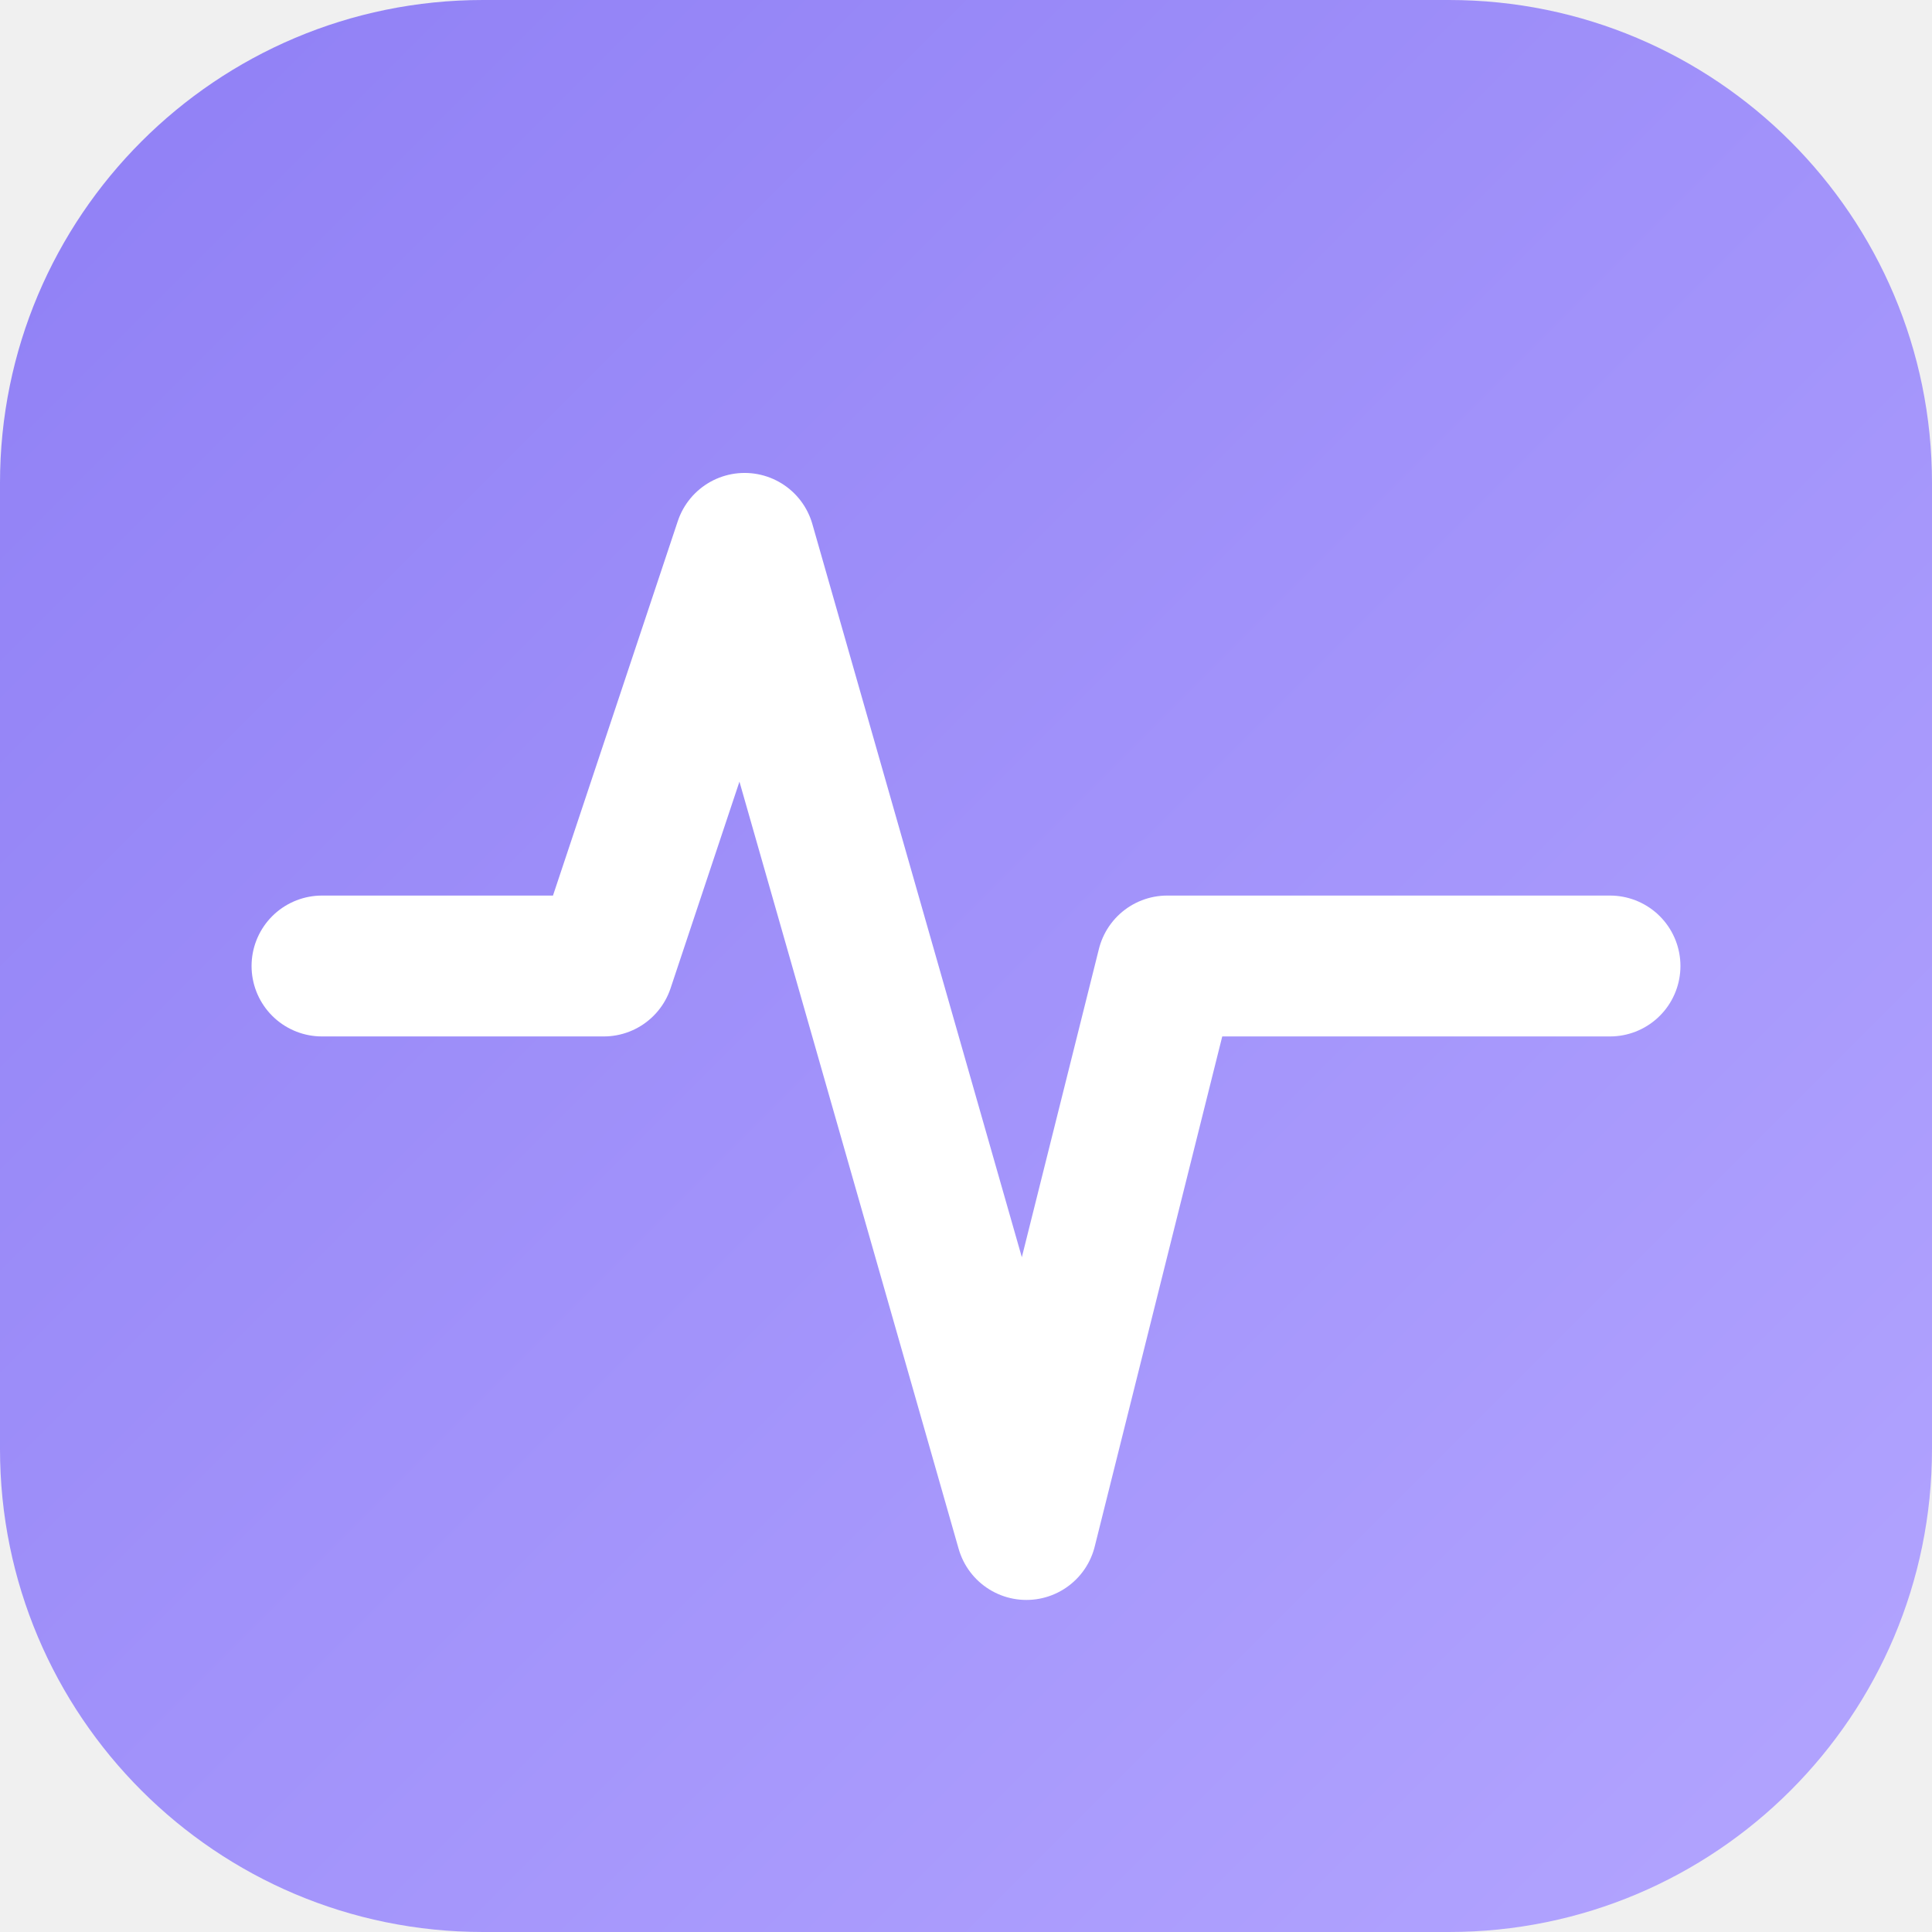
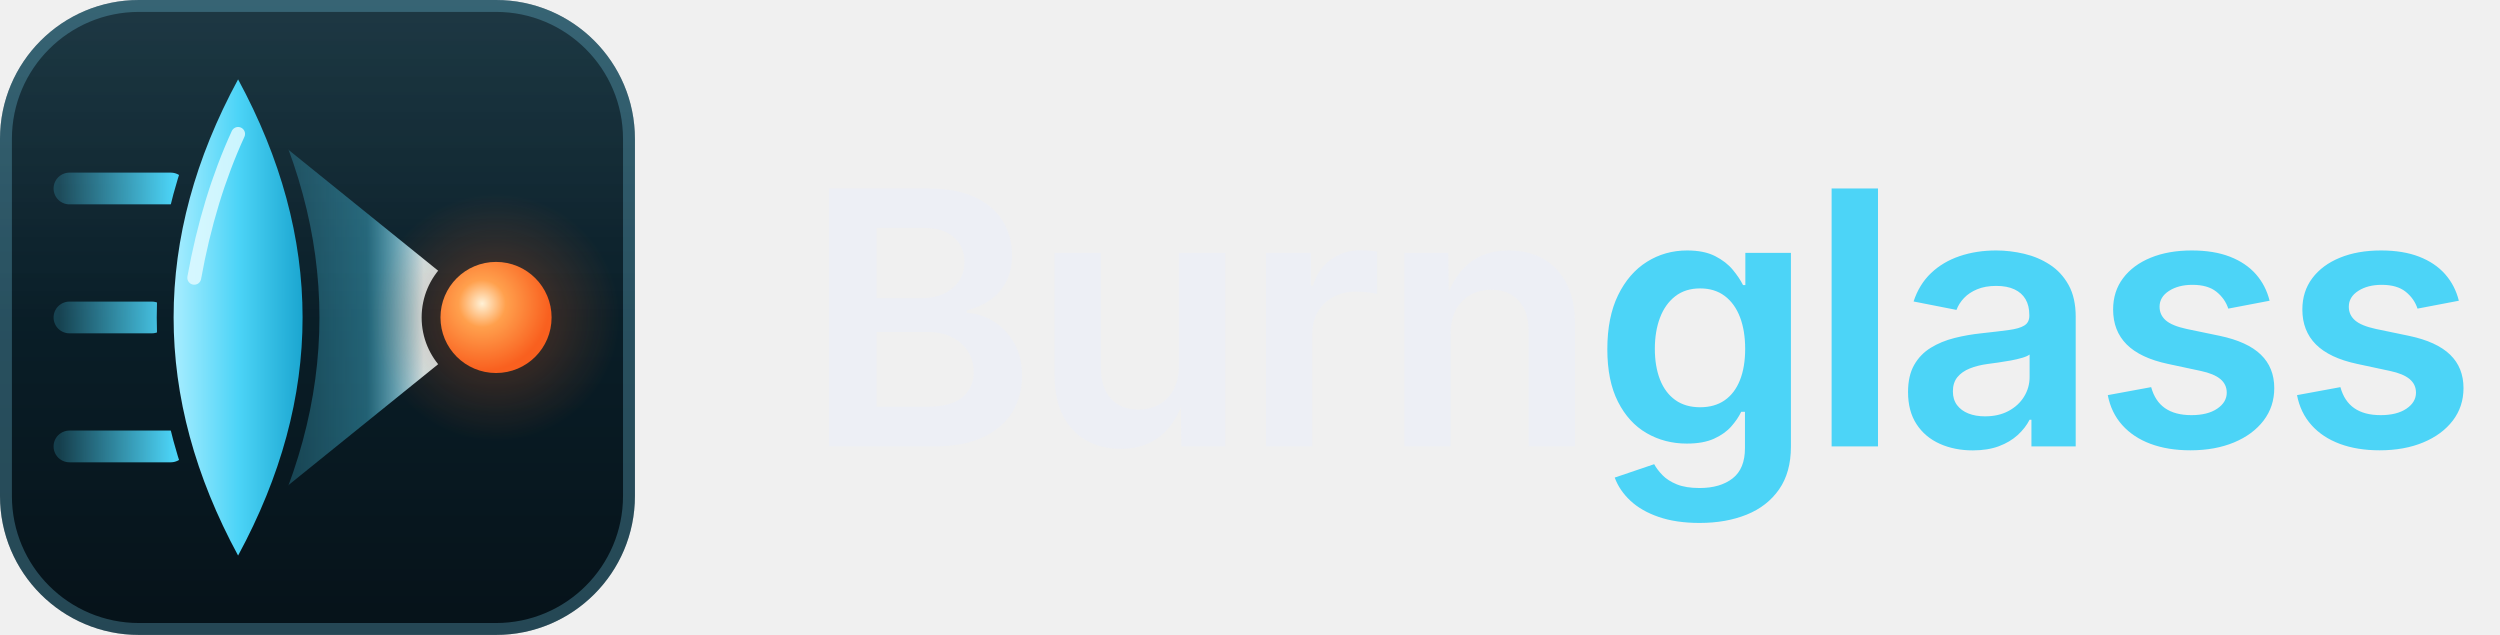
- <svg xmlns="http://www.w3.org/2000/svg" width="96" height="96" viewBox="0 0 96 96" fill="none">
+ <svg xmlns="http://www.w3.org/2000/svg" viewBox="0 0 252 64" width="1008" height="256">
  <defs>
-     <linearGradient id="pulse-bg" x1="0" y1="0" x2="96" y2="96" gradientUnits="userSpaceOnUse">
-       <stop stop-color="#8F7FF5" />
-       <stop offset="1" stop-color="#B3A5FF" />
+     <linearGradient id="lkT" x1="0" y1="0" x2="0" y2="1">
+       <stop offset="0" stop-color="#0d2a36" />
+       <stop offset="1" stop-color="#061219" />
    </linearGradient>
+     <linearGradient id="lkS" x1="0" y1="0" x2="0" y2="1">
+       <stop offset="0" stop-color="#ffffff" stop-opacity=".07" />
+       <stop offset=".5" stop-color="#ffffff" stop-opacity="0" />
+     </linearGradient>
+     <linearGradient id="lkB" gradientUnits="userSpaceOnUse" x1="24" y1="0" x2="50" y2="0">
+       <stop offset="0" stop-color="#4cd4f7" stop-opacity=".14" />
+       <stop offset=".5" stop-color="#4cd4f7" stop-opacity=".38" />
+       <stop offset=".72" stop-color="#e2faff" stop-opacity=".9" />
+     </linearGradient>
+     <linearGradient id="lkR" gradientUnits="userSpaceOnUse" x1="6" y1="0" x2="17.5" y2="0">
+       <stop offset="0" stop-color="#4cd4f7" stop-opacity=".2" />
+       <stop offset="1" stop-color="#4cd4f7" />
+     </linearGradient>
+     <linearGradient id="lkL" gradientUnits="userSpaceOnUse" x1="17.5" y1="0" x2="30.5" y2="0">
+       <stop offset="0" stop-color="#a8edff" />
+       <stop offset=".5" stop-color="#4cd4f7" />
+       <stop offset="1" stop-color="#1ba6d0" />
+     </linearGradient>
+     <radialGradient id="lkE" cx="48.6" cy="30.6" r="6.8" gradientUnits="userSpaceOnUse">
+       <stop offset="0" stop-color="#fff1d6" />
+       <stop offset=".35" stop-color="#ffa04d" />
+       <stop offset="1" stop-color="#f9601f" />
+     </radialGradient>
+     <radialGradient id="lkG" cx="50" cy="32" r="12.5" gradientUnits="userSpaceOnUse">
+       <stop offset="0" stop-color="#f9601f" stop-opacity=".6" />
+       <stop offset=".45" stop-color="#f9601f" stop-opacity=".18" />
+       <stop offset="1" stop-color="#f9601f" stop-opacity="0" />
+     </radialGradient>
+     <mask id="lkK" maskUnits="userSpaceOnUse" x="0" y="0" width="64" height="64">
+       <rect width="64" height="64" fill="#fff" />
+       <path d="M24 8Q37 32 24 56Q11 32 24 8Z" fill="#000" stroke="#000" stroke-width="3.4" />
+       <circle cx="50" cy="32" r="7.5" fill="#000" />
+     </mask>
  </defs>
-   <rect width="96" height="96" rx="24" fill="url(#pulse-bg)" />
-   <path d="M16 48h14l7-21 14 49 7-28h22" stroke="#fff" stroke-width="7" stroke-linecap="round" stroke-linejoin="round" />
+   <rect width="64" height="64" rx="14" fill="url(#lkT)" />
+   <rect width="64" height="64" rx="14" fill="url(#lkS)" />
+   <rect x=".6" y=".6" width="62.8" height="62.8" rx="13.4" fill="none" stroke="#7fe0ff" stroke-opacity=".26" stroke-width="1.2" />
+   <g mask="url(#lkK)">
+     <path d="M24 11L24 53L50 32Z" fill="url(#lkB)" />
+     <path d="M7 19H17.21" stroke="url(#lkR)" stroke-width="3.2" stroke-linecap="round" />
+     <path d="M7 32H15.30" stroke="url(#lkR)" stroke-width="3.2" stroke-linecap="round" />
+     <path d="M7 45H17.21" stroke="url(#lkR)" stroke-width="3.2" stroke-linecap="round" />
+   </g>
+   <path d="M24 8Q37 32 24 56Q11 32 24 8Z" fill="url(#lkL)" />
+   <path d="M24 13.5Q21.02 20 19.58 28" fill="none" stroke="#e2faff" stroke-width="1.4" stroke-linecap="round" opacity=".85" />
+   <circle cx="50" cy="32" r="12.5" fill="url(#lkG)" />
+   <circle cx="50" cy="32" r="5.6" fill="url(#lkE)" />
+   <g transform="translate(81 45) scale(0.01745)">
+     <path fill="#edeff5" d="M146.736 0.0V-1490.0H721.464Q883.008 -1490.0 990.25 -1439.47Q1097.492 -1388.94 1150.754 -1301.816Q1204.016 -1214.692 1204.016 -1104.108Q1204.016 -1013.652 1169.224 -948.974Q1134.432 -884.296 1075.368 -843.93Q1016.304 -803.564 942.592 -785.96V-771.168Q1022.888 -767.564 1095.952 -723.366Q1169.016 -679.168 1215.516 -599.158Q1262.016 -519.148 1262.016 -406.9Q1262.016 -290.94 1205.962 -198.762Q1149.908 -106.584 1037.136 -53.292Q924.364 0.0 753.908 0.0ZM421.479 -228.983H708.12Q853.212 -228.983 918 -284.896Q982.789 -340.808 982.789 -428.7Q982.789 -494.988 950.333 -547.494Q917.876 -600.0 858.276 -630.476Q798.676 -660.952 716.536 -660.952H421.479ZM421.479 -856.592H685.328Q754.636 -856.592 809.934 -882.152Q865.232 -907.712 897.292 -954.916Q929.353 -1002.12 929.353 -1066.844Q929.353 -1152.36 868.98 -1207.48Q808.608 -1262.601 691.328 -1262.601H421.479Z M1833.316 14.0Q1718.336 14.0 1631.846 -35.47Q1545.356 -84.94 1497.658 -179.336Q1449.96 -273.732 1449.96 -407.208V-1118.0H1717.871V-449.532Q1717.871 -338.748 1775.575 -275.845Q1833.28 -212.943 1934.044 -212.943Q2002.164 -212.943 2054.774 -242.597Q2107.384 -272.251 2137.652 -328.862Q2167.92 -385.472 2167.92 -464.632V-1118.0H2436.435V0.0H2182.048L2178.88 -276.94H2198.128Q2151.672 -131.82 2060.132 -58.91Q1968.592 14.0 1833.316 14.0Z M2671.096 0.0V-1118.0H2930.631V-929.368H2942.631Q2973.235 -1027.832 3047.587 -1080.52Q3121.939 -1133.208 3217.584 -1133.208Q3239.959 -1133.208 3266.866 -1131.02Q3293.772 -1128.832 3312.939 -1125.06V-880.305Q3296.228 -885.869 3259.674 -890.067Q3223.12 -894.265 3189.1 -894.265Q3117.416 -894.265 3060.449 -863.537Q3003.483 -832.809 2971.245 -778.665Q2939.007 -724.521 2939.007 -653.272V0.0Z M3738.143 -653.368V0.0H3470.232V-1118.0H3724.015L3727.787 -841.06H3707.935Q3753.787 -984.972 3844.723 -1058.486Q3935.659 -1132.0 4073.351 -1132.0Q4188.727 -1132.0 4274.717 -1082.53Q4360.707 -1033.06 4408.405 -938.966Q4456.103 -844.872 4456.103 -710.792V0.0H4188.192V-668.468Q4188.192 -779.252 4130.79 -842.155Q4073.388 -905.057 3972.624 -905.057Q3904.9 -905.057 3851.79 -875.403Q3798.679 -845.749 3768.411 -789.638Q3738.143 -733.528 3738.143 -653.368Z" />
+     <path fill="#4cd4f7" d="M5176.444 442.0Q5040.96 442.0 4940.758 407.728Q4840.556 373.456 4776.794 314.13Q4713.032 254.804 4685.556 179.944L4913.527 102.576Q4930.399 133.784 4961.346 165.854Q4992.292 197.924 5044.278 219.088Q5096.264 240.252 5175.652 240.252Q5295.396 240.252 5366.65 184.568Q5437.904 128.884 5437.904 10.684V-199.852H5416.152Q5396.36 -158.348 5359.286 -115.932Q5322.212 -73.516 5259.89 -44.966Q5197.568 -16.416 5102.24 -16.416Q4974.18 -16.416 4869.952 -76.748Q4765.724 -137.08 4704.318 -258.288Q4642.912 -379.496 4642.912 -561.624Q4642.912 -746.504 4704.902 -873.608Q4766.892 -1000.712 4871.422 -1066.356Q4975.952 -1132.0 5103.864 -1132.0Q5201.964 -1132.0 5265.87 -1099.272Q5329.776 -1066.544 5368.142 -1019.752Q5406.508 -972.96 5426.696 -932.268H5440.132V-1118.0H5703.44V0.884Q5703.44 150.032 5635.074 248.066Q5566.708 346.1 5447.694 394.05Q5328.68 442.0 5176.444 442.0ZM5178.968 -226.312Q5262.752 -226.312 5320.674 -266.476Q5378.596 -306.64 5408.854 -382.458Q5439.112 -458.276 5439.112 -564.04Q5439.112 -668.784 5409.156 -747.008Q5379.2 -825.232 5321.278 -869.01Q5263.356 -912.789 5178.968 -912.789Q5093.164 -912.789 5034.836 -867.198Q4976.507 -821.608 4946.947 -743.082Q4917.387 -664.556 4917.387 -564.04Q4917.387 -462.108 4947.249 -385.988Q4977.111 -309.868 5035.44 -268.09Q5093.768 -226.312 5178.968 -226.312Z M6206.415 -1490.0V0.0H5938.504V-1490.0Z M6754.244 22.832Q6647.848 22.832 6562.932 -15.386Q6478.016 -53.604 6428.996 -128.624Q6379.976 -203.644 6379.976 -314.04Q6379.976 -408.456 6415.204 -470.436Q6450.432 -532.416 6510.962 -569.688Q6571.492 -606.96 6647.502 -626.138Q6723.512 -645.316 6805.076 -653.732Q6902.7 -664.356 6963.126 -672.544Q7023.552 -680.732 7052.072 -698.722Q7080.592 -716.712 7080.592 -754.148V-759.356Q7080.592 -813.12 7058.75 -850.334Q7036.908 -887.548 6994.412 -907.41Q6951.916 -927.272 6889.36 -927.272Q6825.992 -927.272 6779.288 -907.816Q6732.584 -888.36 6703.024 -856.998Q6673.463 -825.636 6659.819 -788.616L6411.976 -837.3Q6444.284 -936.132 6512.928 -1001.354Q6581.572 -1066.576 6678.086 -1099.288Q6774.6 -1132.0 6888.716 -1132.0Q6969.664 -1132.0 7051.064 -1112.758Q7132.463 -1093.516 7199.755 -1049.556Q7267.047 -1005.596 7307.775 -931.848Q7348.504 -858.1 7348.504 -748.484V0.0H7092.7V-154.376H7082.284Q7057.344 -105.872 7013.166 -65.56Q6968.988 -25.248 6904.76 -1.208Q6840.532 22.832 6754.244 22.832ZM6824.448 -173.788Q6903.064 -173.788 6960.778 -204.868Q7018.492 -235.948 7050.334 -287.756Q7082.176 -339.564 7082.176 -400.832V-530.884Q7069.196 -520.656 7039.72 -511.938Q7010.244 -503.22 6973.436 -496.408Q6936.628 -489.596 6901.236 -484.69Q6865.844 -479.784 6840.636 -476.388Q6782.764 -468.784 6736.956 -450.472Q6691.148 -432.16 6665.067 -400.204Q6638.987 -368.248 6638.987 -318.108Q6638.987 -270.8 6663.047 -238.73Q6687.108 -206.66 6728.812 -190.224Q6770.516 -173.788 6824.448 -173.788Z M8010.9 22.416Q7881.248 22.416 7781.056 -14.846Q7680.864 -52.108 7617.122 -123.454Q7553.38 -194.8 7533.776 -296.344L7784.371 -342.492Q7806.787 -260.788 7864.774 -220.758Q7922.76 -180.728 8016.82 -180.728Q8110.852 -180.728 8165.898 -218.056Q8220.944 -255.384 8220.944 -310.524Q8220.944 -358.228 8184.206 -389.006Q8147.468 -419.784 8071.2 -436.012L7880.448 -476.844Q7721.32 -510.864 7642.964 -589.136Q7564.608 -667.408 7564.608 -790.952Q7564.608 -895.268 7621.974 -971.738Q7679.34 -1048.208 7781.552 -1090.104Q7883.764 -1132.0 8019 -1132.0Q8147.068 -1132.0 8239.646 -1095.916Q8332.223 -1059.832 8389.455 -994.778Q8446.687 -929.724 8468.519 -841.616L8229.884 -796.052Q8210.844 -854.072 8161.106 -893.766Q8111.368 -933.46 8022.772 -933.46Q7941.78 -933.46 7887.358 -898.35Q7832.935 -863.24 7832.935 -807.1Q7832.935 -759.752 7868.629 -728.39Q7904.324 -697.028 7988.464 -678.78L8180.827 -638.78Q8340.351 -605.156 8417.905 -530.25Q8495.459 -455.344 8495.459 -336.78Q8495.459 -230.068 8433.623 -149.212Q8371.787 -68.356 8262.586 -22.97Q8153.384 22.416 8010.9 22.416Z M9104.036 22.416Q8974.384 22.416 8874.192 -14.846Q8774 -52.108 8710.258 -123.454Q8646.516 -194.8 8626.912 -296.344L8877.507 -342.492Q8899.923 -260.788 8957.91 -220.758Q9015.896 -180.728 9109.956 -180.728Q9203.988 -180.728 9259.034 -218.056Q9314.08 -255.384 9314.08 -310.524Q9314.08 -358.228 9277.342 -389.006Q9240.604 -419.784 9164.336 -436.012L8973.584 -476.844Q8814.456 -510.864 8736.1 -589.136Q8657.744 -667.408 8657.744 -790.952Q8657.744 -895.268 8715.11 -971.738Q8772.476 -1048.208 8874.688 -1090.104Q8976.9 -1132.0 9112.136 -1132.0Q9240.204 -1132.0 9332.782 -1095.916Q9425.359 -1059.832 9482.591 -994.778Q9539.823 -929.724 9561.655 -841.616L9323.02 -796.052Q9303.98 -854.072 9254.242 -893.766Q9204.504 -933.46 9115.908 -933.46Q9034.916 -933.46 8980.494 -898.35Q8926.071 -863.24 8926.071 -807.1Q8926.071 -759.752 8961.765 -728.39Q8997.46 -697.028 9081.6 -678.78L9273.963 -638.78Q9433.487 -605.156 9511.041 -530.25Q9588.595 -455.344 9588.595 -336.78Q9588.595 -230.068 9526.759 -149.212Q9464.923 -68.356 9355.722 -22.97Q9246.52 22.416 9104.036 22.416Z" />
+   </g>
</svg>
